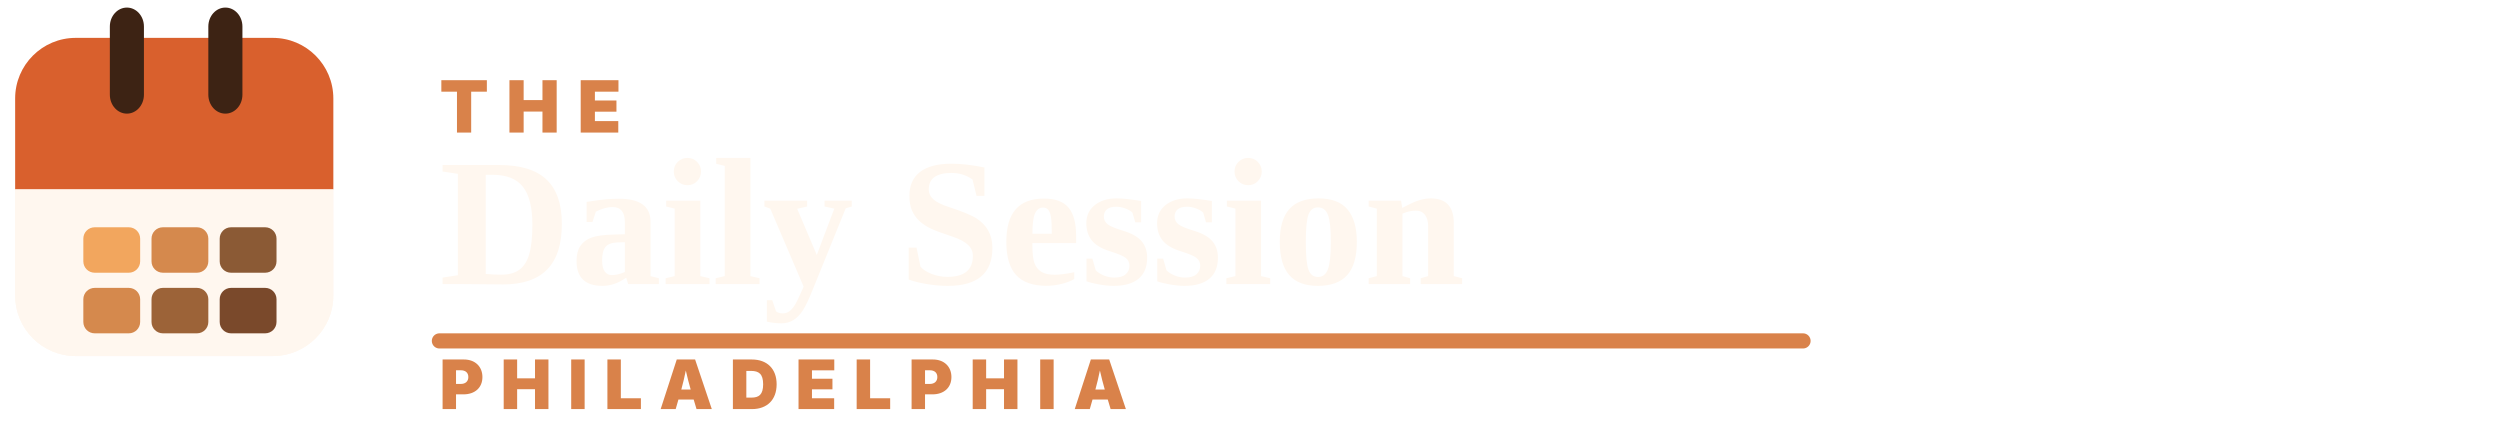
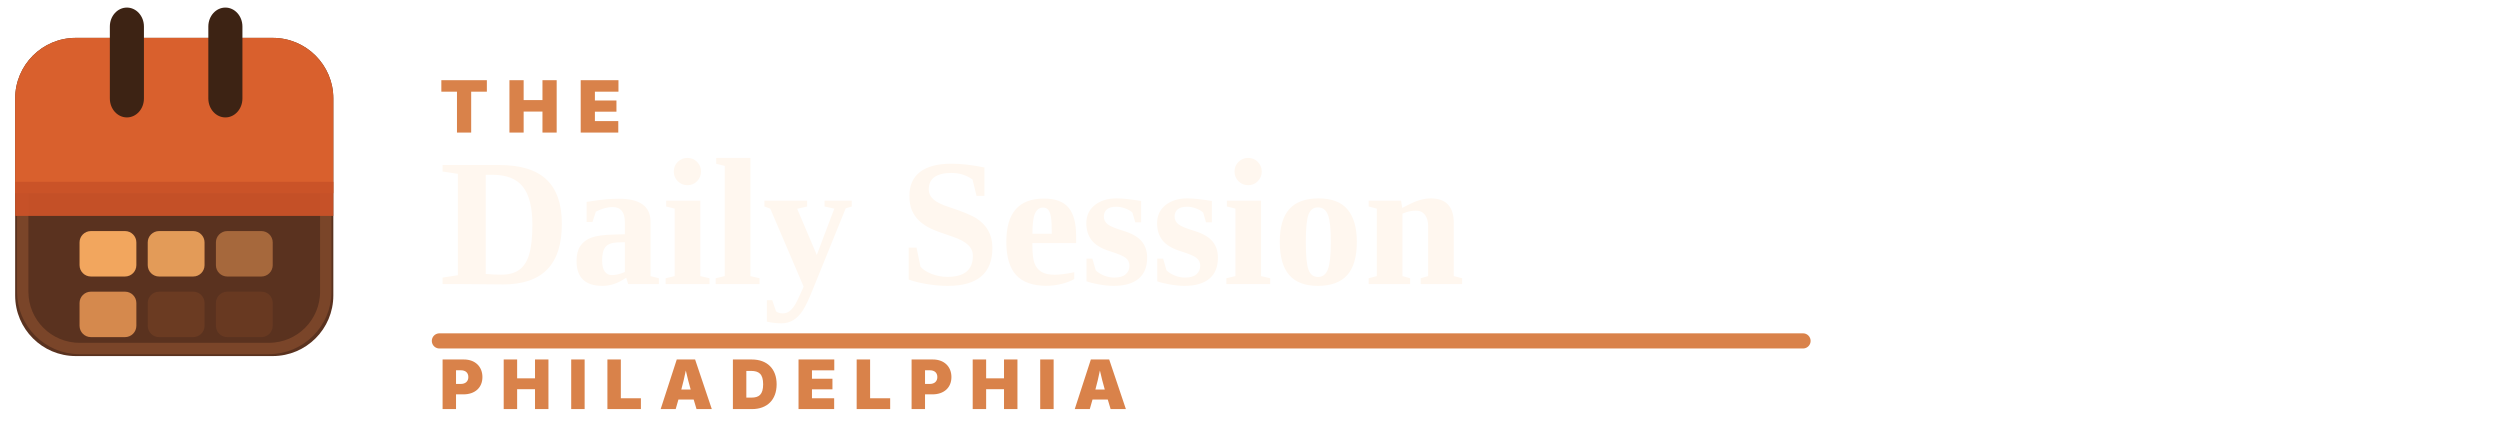
<svg xmlns="http://www.w3.org/2000/svg" viewBox="0 0 660 112" role="img" aria-labelledby="title desc">
  <defs>
    <style>
-       .cream{fill:#fff7ef}.orange{fill:#d9602d}.orange2{fill:#f2a65e}.tan{fill:#d5894d}.brown{fill:#3d2314}.line{stroke:#d9824a;stroke-width:4;stroke-linecap:round}.serif{font-family:Georgia, 'Times New Roman', serif;font-weight:700}.sans{font-family:Inter, Avenir, Helvetica, Arial, sans-serif;font-weight:900;letter-spacing:.24em}
+       .cream{fill:#fff7ef}.orange{fill:#d9602d}.gold{fill:#f2a65e}.tan{fill:#d5894d}.body{fill:#5a321f}.body2{fill:#6b3b22}.ring{fill:#3d2314}.line{stroke:#d9824a;stroke-width:4;stroke-linecap:round}.serif{font-family:Georgia, 'Times New Roman', serif;font-weight:700}.sans{font-family:Inter, Avenir, Helvetica, Arial, sans-serif;font-weight:900;letter-spacing:.24em}
    </style>
  </defs>
  <g transform="translate(4 10)">
-     <rect x="0" y="0" width="84" height="84" rx="16" class="cream" opacity="0.98" />
-     <path d="M0 16C0 7.16 7.16 0 16 0h52c8.84 0 16 7.16 16 16v24H0z" class="orange" />
-     <path d="M0 40h84v28c0 8.84-7.16 16-16 16H16C7.16 84 0 76.84 0 68z" class="cream" />
-     <rect x="25" y="-8" width="9" height="28" rx="5" class="brown" />
-     <rect x="51" y="-8" width="9" height="28" rx="5" class="brown" />
-     <rect x="18" y="50" width="15" height="12" rx="3" class="orange2" />
-     <rect x="36" y="50" width="15" height="12" rx="3" class="tan" />
-     <rect x="54" y="50" width="15" height="12" rx="3" fill="#8b5a35" />
-     <rect x="18" y="66" width="15" height="12" rx="3" class="tan" />
-     <rect x="36" y="66" width="15" height="12" rx="3" fill="#9c6338" />
-     <rect x="54" y="66" width="15" height="12" rx="3" fill="#7a492b" />
+     <rect x="0" y="0" width="84" height="84" rx="16" class="body" />
+     <rect x="2" y="2" width="80" height="80" rx="15" fill="none" stroke="#7a4529" stroke-width="3" />
+     <path d="M0 16C0 7.16 7.16 0 16 0h52c8.84 0 16 7.16 16 16v25H0z" class="orange" />
+     <path d="M0 38h84v9H0z" fill="#c95228" opacity="0.95" />
+     <rect x="25" y="-8" width="9" height="29" rx="5" class="ring" />
+     <rect x="51" y="-8" width="9" height="29" rx="5" class="ring" />
+     <rect x="17" y="51" width="15" height="12" rx="3" class="gold" />
+     <rect x="35" y="51" width="15" height="12" rx="3" class="gold" opacity="0.9" />
+     <rect x="53" y="51" width="15" height="12" rx="3" class="tan" opacity="0.62" />
+     <rect x="17" y="67" width="15" height="12" rx="3" class="tan" />
+     <rect x="35" y="67" width="15" height="12" rx="3" class="body2" />
+     <rect x="53" y="67" width="15" height="12" rx="3" class="body2" opacity="0.8" />
  </g>
  <g transform="translate(116 0)">
    <text x="0" y="35" class="sans" font-size="19" fill="#d9824a">THE</text>
    <text x="0" y="75" class="serif cream" font-size="48">Daily Session</text>
    <line x1="0" y1="90" x2="360" y2="90" class="line" />
    <text x="0" y="108" class="sans" font-size="18" fill="#d9824a">PHILADELPHIA</text>
  </g>
</svg>
